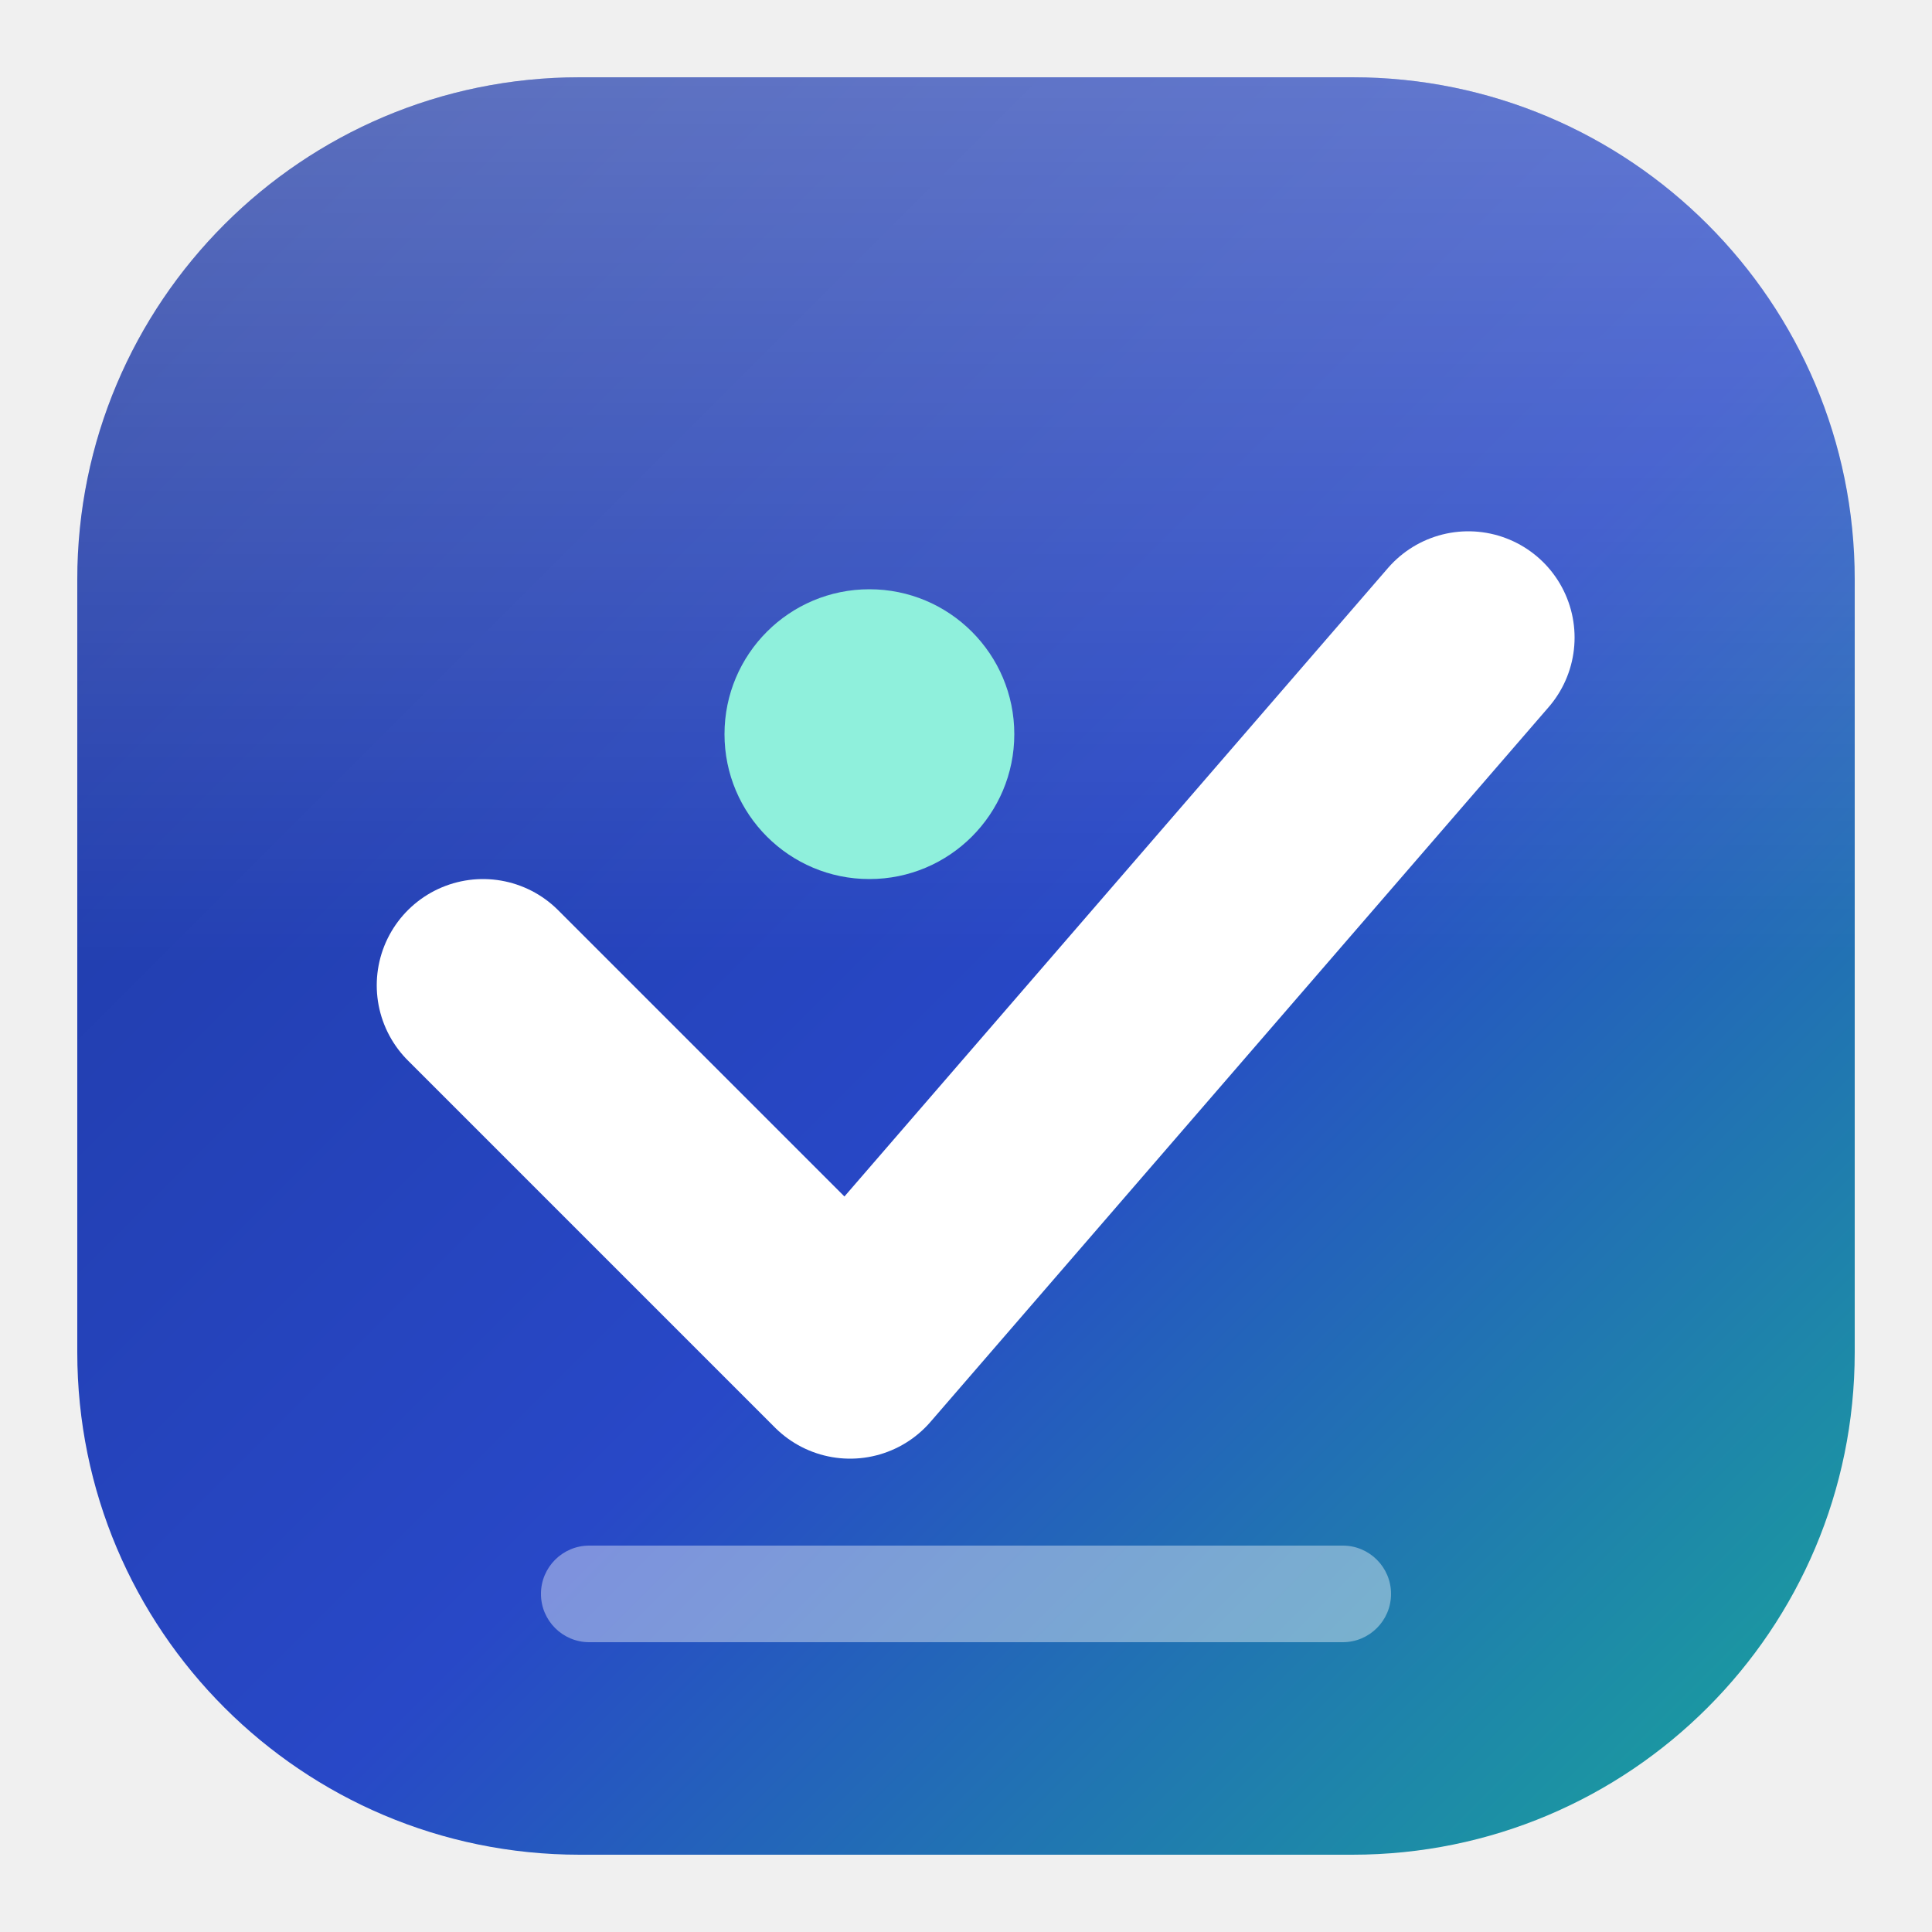
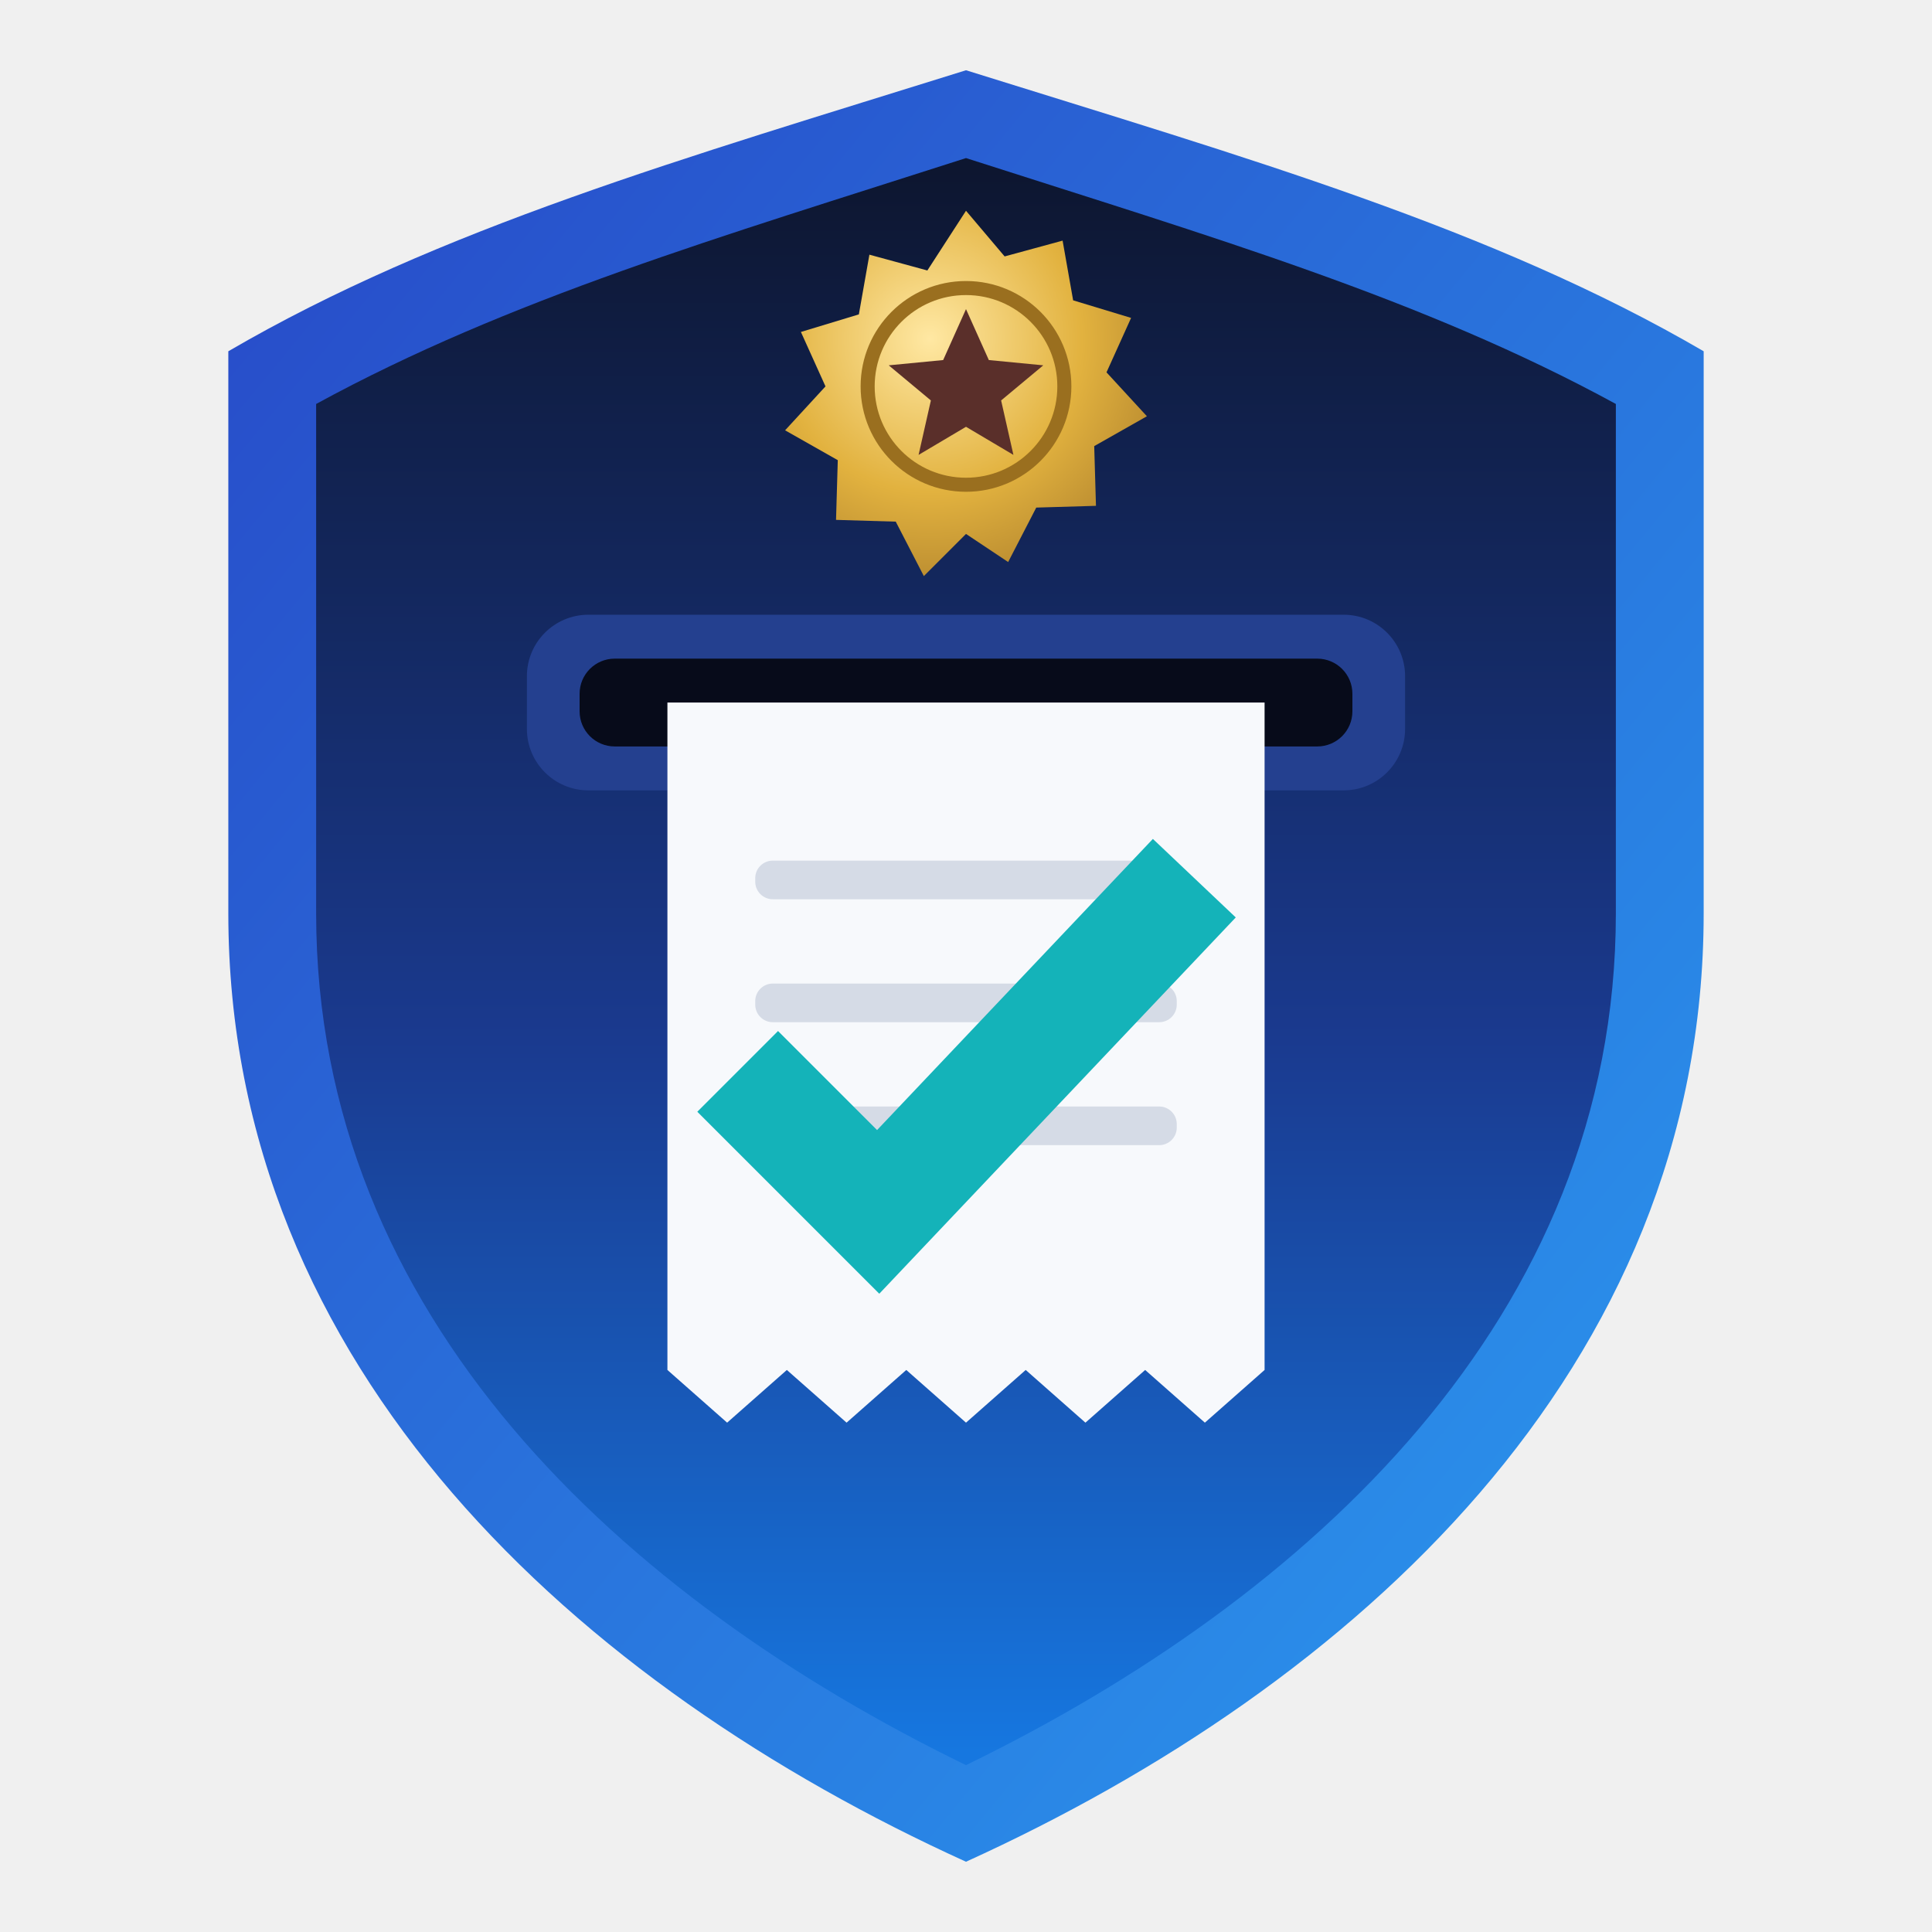
- <svg xmlns="http://www.w3.org/2000/svg" viewBox="0 0 100 100">
+ <svg xmlns="http://www.w3.org/2000/svg" viewBox="-5 0 110 110">
  <defs>
-     <linearGradient id="b" x1="0" y1="0" x2="1" y2="1">
-       <stop offset="0" stop-color="#1d379e" />
-       <stop offset=".55" stop-color="#2848c7" />
-       <stop offset="1" stop-color="#18a999" />
+     <linearGradient id="s" x1="0" y1="0" x2="0" y2="1">
+       <stop offset="0" stop-color="#0d1630" />
+       <stop offset=".55" stop-color="#1a3a8f" />
+       <stop offset="1" stop-color="#1677e0" />
    </linearGradient>
-     <linearGradient id="g" x1="0" y1="0" x2="0" y2="1">
-       <stop offset="0" stop-color="#fff" stop-opacity=".28" />
-       <stop offset=".5" stop-color="#fff" stop-opacity="0" />
+     <linearGradient id="r" x1="0" y1="0" x2="1" y2="1">
+       <stop offset="0" stop-color="#2848c7" />
+       <stop offset="1" stop-color="#2a9bf0" />
    </linearGradient>
+     <radialGradient id="g" cx=".4" cy=".35" r=".7">
+       <stop offset="0" stop-color="#ffe8a3" />
+       <stop offset=".6" stop-color="#e2b23f" />
+       <stop offset="1" stop-color="#b7892f" />
+     </radialGradient>
  </defs>
-   <rect x="4" y="4" width="92" height="92" rx="26" fill="url(#b)" />
-   <rect x="4" y="4" width="92" height="92" rx="26" fill="url(#g)" />
-   <rect x="28" y="80" width="44" height="5" rx="2.5" fill="#fff" fill-opacity=".4" />
-   <path d="M25 51l19 19 32-37" fill="none" stroke="#fff" stroke-width="11" stroke-linecap="round" stroke-linejoin="round" />
-   <circle cx="45" cy="38" r="7.5" fill="#8ff0dc" />
+   <path d="M50 4C34 9 20 13 8 20v32c0 26 20 44 42 54 22-10 42-28 42-54V20C80 13 66 9 50 4z" fill="url(#r)" />
+   <path d="M50 9C36 13.5 24 17 13 23v29c0 23 17.5 39 37 48.5C69.5 91 87 75 87 52V23C76 17 64 13.5 50 9z" fill="url(#s)" />
+   <rect x="25" y="35" width="50" height="10" rx="3.5" fill="#24408f" />
+   <rect x="28" y="37.5" width="44" height="5" rx="2" fill="#070b1a" />
+   <path d="M33 40h34v38l-3.4 3-3.4-3-3.4 3-3.4-3-3.4 3-3.4-3-3.4 3-3.4-3-3.4 3L33 78z" fill="#f7f9fc" />
+   <rect x="38" y="49" width="24" height="2.2" rx="1" fill="#d5dbe6" />
+   <rect x="38" y="56" width="24" height="2.2" rx="1" fill="#d5dbe6" />
+   <rect x="38" y="63" width="24" height="2.2" rx="1" fill="#d5dbe6" />
+   <path d="M37 61l8 8 18-19" fill="none" stroke="#14b3b9" stroke-width="6.5" />
+   <path d="M50 12l2.2 2.6 3.3-.9.6 3.4 3.3 1-1.4 3.1 2.3 2.5-3 1.7.1 3.4-3.4.1-1.6 3.1L50 30.4l-2.4 2.4-1.6-3.1-3.4-.1.1-3.4-3-1.7 2.3-2.5-1.4-3.1 3.3-1 .6-3.4 3.3.9z" fill="url(#g)" />
+   <circle cx="50" cy="22" r="5.6" fill="none" stroke="#9a6f1f" stroke-width=".8" />
+   <path d="M50 17.6l1.3 2.9 3.1.3-2.4 2 .7 3.1-2.7-1.6-2.7 1.6.7-3.1-2.4-2 3.1-.3z" fill="#5a2f2a" />
</svg>
